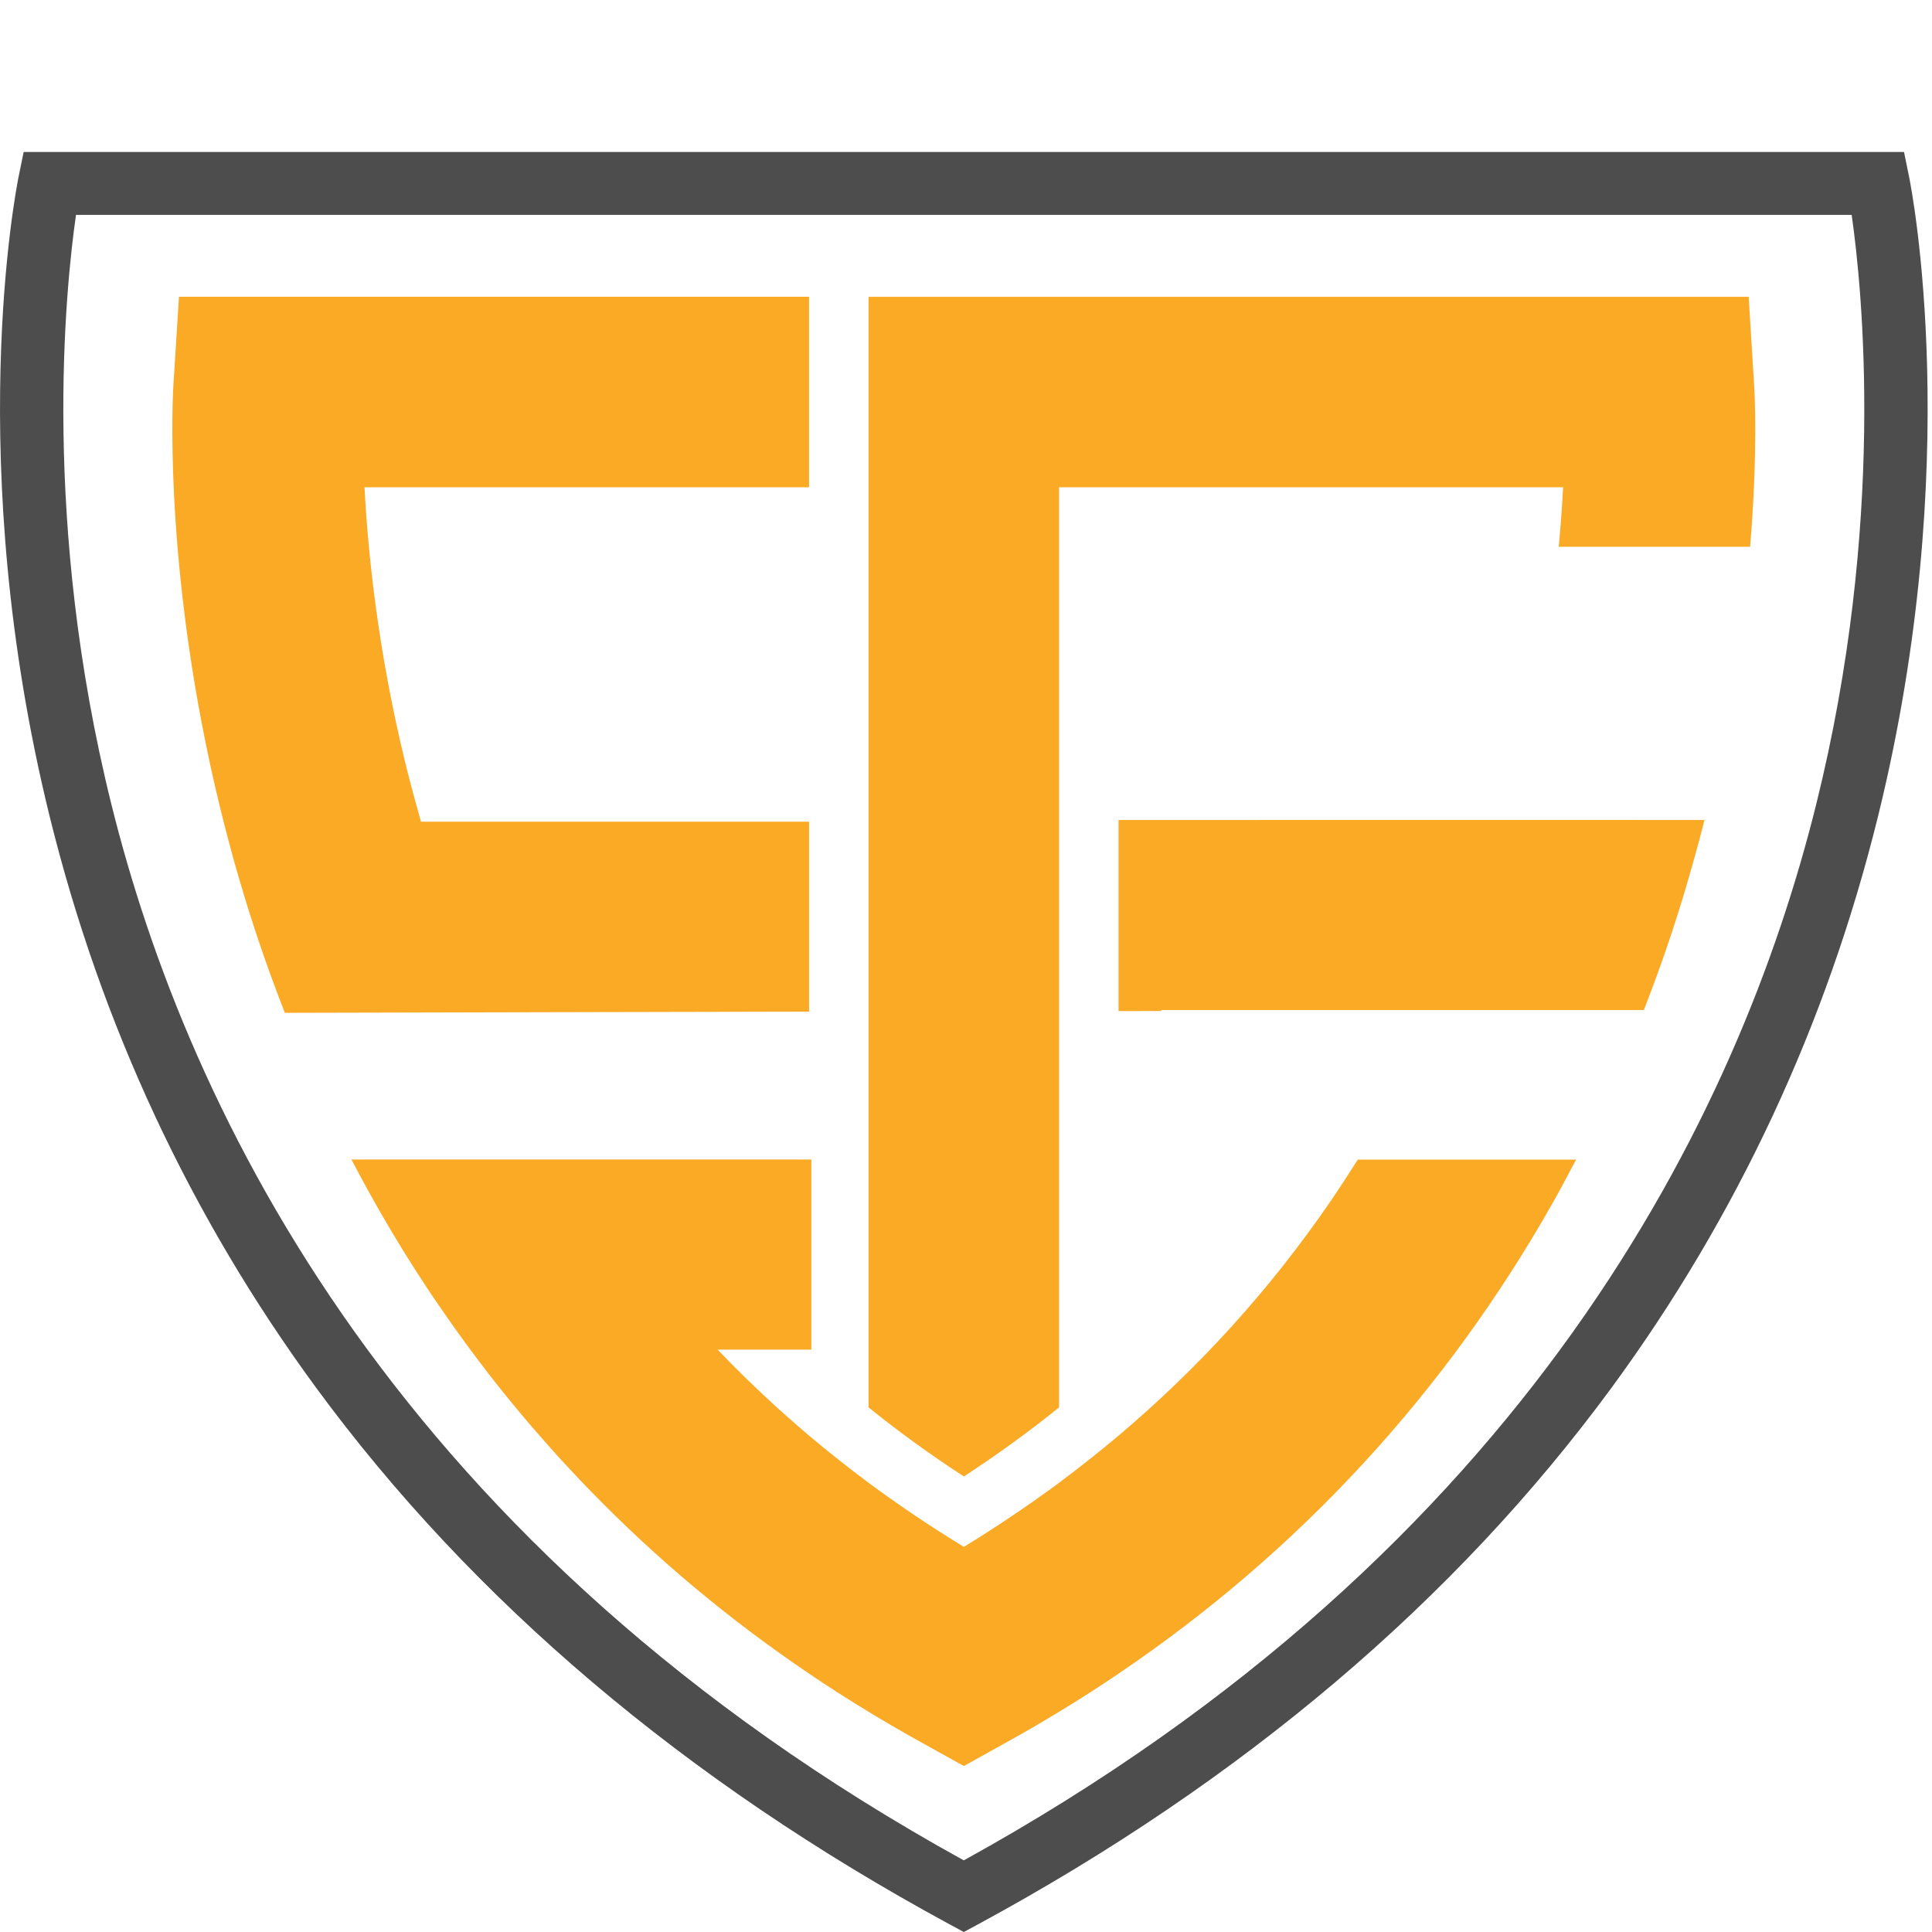
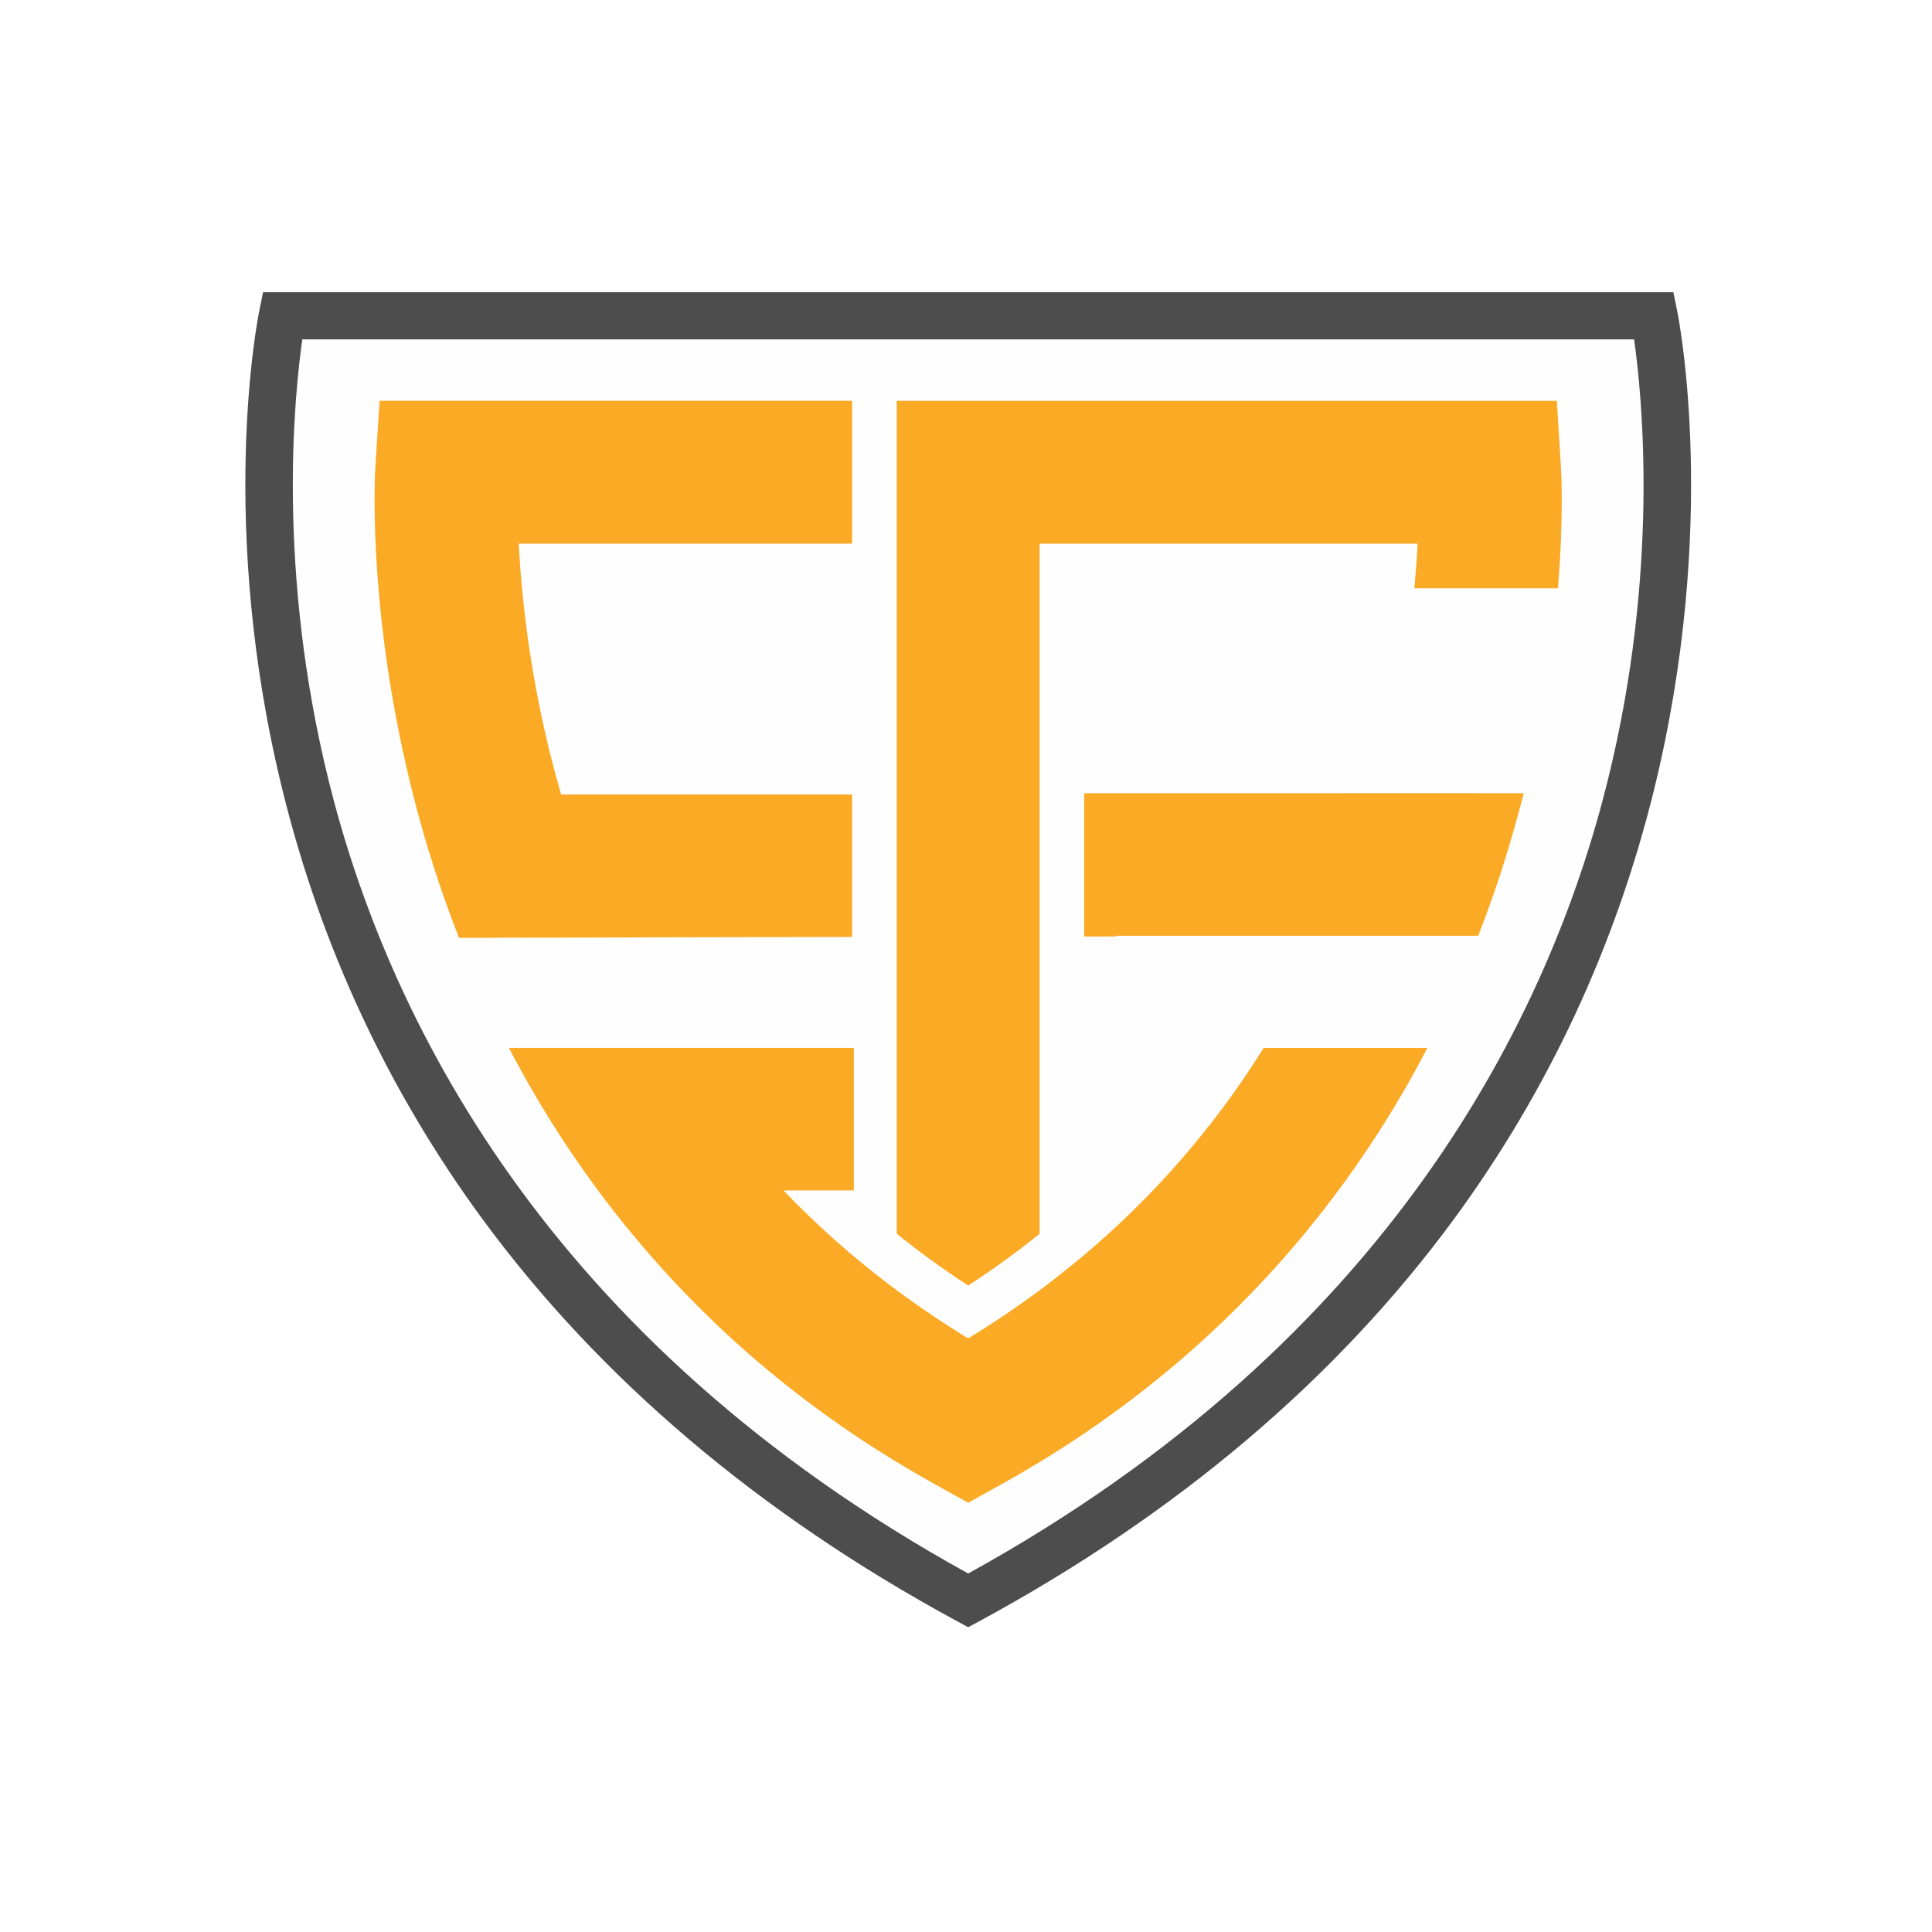
- <svg xmlns="http://www.w3.org/2000/svg" version="1.1" id="Layer_1" x="0px" y="0px" width="50px" height="50px" viewBox="0 0 50 50" enable-background="new 0 0 50 50" xml:space="preserve">
-   <g>
-     <path fill="#4D4D4D" d="M49.276,3.934H0.612L0.479,4.586c-0.06,0.297-1.451,7.381,0.806,16.542   C2.611,26.51,4.928,31.48,8.175,35.906c4.051,5.52,9.562,10.189,16.381,13.885L24.943,50l0.388-0.209   c6.818-3.695,12.33-8.365,16.382-13.885c3.245-4.426,5.563-9.396,6.89-14.778c2.256-9.161,0.866-16.245,0.806-16.542L49.276,3.934z    M47.005,20.809c-1.994,8.041-7.445,19.277-22.062,27.337C10.328,40.086,4.875,28.85,2.881,20.809   C1.078,13.539,1.688,7.499,1.967,5.561h45.954C48.198,7.499,48.809,13.539,47.005,20.809z" />
-     <path fill="#FBAA26" d="M34.417,31.113c-1.549,2.256-3.373,4.271-5.469,6.041c-0.499,0.42-1.013,0.824-1.54,1.221   c-0.788,0.582-1.609,1.135-2.463,1.658c-0.857-0.523-1.678-1.076-2.466-1.658c-0.529-0.396-1.042-0.801-1.541-1.221   c-0.064-0.057-0.128-0.111-0.193-0.166c-0.09-0.076-0.18-0.156-0.269-0.236c-0.089-0.076-0.178-0.152-0.267-0.236   c-0.087-0.076-0.175-0.156-0.262-0.238c-0.474-0.436-0.934-0.887-1.375-1.35h2.426v-4.92h-0.253H9.095   c0.589,1.129,1.228,2.219,1.92,3.268c0.081,0.125,0.164,0.248,0.248,0.371c0.083,0.121,0.167,0.244,0.251,0.363   c0.084,0.123,0.169,0.242,0.255,0.365c0.083,0.117,0.166,0.23,0.25,0.344c0.005,0.012,0.014,0.021,0.02,0.031   c0.044,0.059,0.087,0.119,0.132,0.178c0.035,0.049,0.071,0.096,0.106,0.141c0.008,0.01,0.014,0.021,0.021,0.031   c0.087,0.113,0.175,0.23,0.264,0.344c0.089,0.119,0.179,0.236,0.271,0.35c0.092,0.115,0.184,0.229,0.276,0.346   c0.003,0.004,0.008,0.01,0.011,0.012c0.09,0.111,0.179,0.221,0.27,0.328c0.257,0.313,0.522,0.619,0.791,0.92   c0.078,0.09,0.159,0.178,0.239,0.268c0.015,0.018,0.031,0.037,0.046,0.053c0.075,0.082,0.152,0.162,0.229,0.244   c0.017,0.021,0.038,0.043,0.058,0.064c0.083,0.09,0.169,0.182,0.254,0.27c0.094,0.102,0.189,0.199,0.284,0.295   c1.702,1.752,3.589,3.328,5.647,4.719c0.503,0.342,1.017,0.67,1.541,0.988c0.416,0.252,0.839,0.5,1.267,0.738l1.199,0.666   l1.196-0.666c0.43-0.238,0.851-0.486,1.268-0.738c0.523-0.318,1.037-0.646,1.54-0.988c4.68-3.166,8.473-7.289,11.243-12.197   c0.205-0.363,0.403-0.734,0.597-1.105h-5.65C34.903,30.383,34.666,30.75,34.417,31.113z" />
-     <path fill="#FBAA26" d="M45.256,7.681H22.479v28.743c0.784,0.633,1.605,1.227,2.466,1.787c0.858-0.561,1.679-1.154,2.463-1.787   V12.611h13.045c-0.024,0.457-0.061,0.974-0.113,1.54h4.953c0.205-2.462,0.114-4.036,0.105-4.158L45.256,7.681z" />
-     <path fill="#FBAA26" d="M12.708,26.199l1.701-0.004l6.53-0.014v-4.916H10.896c-0.15-0.524-0.285-1.029-0.41-1.533   c-0.705-2.894-0.964-5.416-1.052-7.122h11.504v-4.93H4.632L4.486,9.992c-0.012,0.202-0.244,4.25,0.944,9.753   c0.109,0.501,0.227,1.014,0.362,1.54c0.158,0.623,0.333,1.26,0.531,1.909c0.313,1.03,0.664,2.035,1.049,3.018L12.708,26.199z" />
-     <path fill="#FBAA26" d="M42.543,26.139c0.375-0.959,0.717-1.941,1.021-2.945c0.202-0.673,0.385-1.331,0.549-1.973h-1.57v-0.001   h-9.999v0.001h-3.596v4.946l1.105-0.002v-0.025h5.453l0,0h1.701l0,0H42.543L42.543,26.139L42.543,26.139z" />
+ <svg xmlns="http://www.w3.org/2000/svg" xml:space="preserve" width="17.639mm" height="17.639mm" version="1.1" style="shape-rendering:geometricPrecision; text-rendering:geometricPrecision; image-rendering:optimizeQuality; fill-rule:evenodd; clip-rule:evenodd" viewBox="0 0 1763.88 1763.88">
+   <defs>
+     <style type="text/css">
+    
+     .fil0 {fill:#FEFEFE;fill-rule:nonzero}
+     .fil1 {fill:#4D4D4D;fill-rule:nonzero}
+     .fil2 {fill:#FBAA26;fill-rule:nonzero}
+    
+   </style>
+   </defs>
+   <g id="Layer_x0020_1">
+     <path class="fil0" d="M1516.45 271.18l-1272.06 0 -3.47 17.04c-1.57,7.77 -37.93,192.94 21.07,432.4 34.65,140.69 95.22,270.6 180.09,386.29 105.89,144.29 249.95,266.33 428.19,362.95l10.12 5.47 10.15 -5.46c178.22,-96.59 322.3,-218.66 428.22,-362.95 84.82,-115.69 145.41,-245.6 180.1,-386.29 58.97,-239.46 22.64,-424.64 21.07,-432.4l-3.48 -17.05z" />
+     <path class="fil1" d="M1527.74 266.8l-1287.57 0 -3.51 17.25c-1.59,7.86 -38.39,195.29 21.33,437.67 35.07,142.4 96.38,273.9 182.29,391 107.18,146.05 252.99,269.58 433.41,367.37l10.24 5.54 10.27 -5.53c180.39,-97.76 326.23,-221.32 433.44,-367.37 85.86,-117.1 147.19,-248.6 182.3,-391 59.69,-242.38 22.91,-429.82 21.33,-437.67l-3.53 -17.26zm-60.08 446.48c-52.76,212.75 -196.98,510.04 -583.72,723.29 -386.7,-213.25 -530.97,-510.54 -583.73,-723.29 -47.71,-192.35 -31.57,-352.16 -24.18,-403.43l1215.86 0c7.33,51.27 23.5,211.08 -24.23,403.43z" />
+     <path class="fil2" d="M1134.6 985.91c-40.98,59.69 -89.24,113 -144.7,159.83 -13.2,11.11 -26.8,21.8 -40.75,32.31 -20.85,15.4 -42.57,30.03 -65.17,43.87 -22.67,-13.84 -44.4,-28.47 -65.25,-43.87 -14,-10.48 -27.57,-21.19 -40.77,-32.31 -1.69,-1.51 -3.39,-2.94 -5.11,-4.39 -2.38,-2.01 -4.76,-4.13 -7.12,-6.24 -2.35,-2.01 -4.71,-4.02 -7.06,-6.24 -2.3,-2.01 -4.63,-4.13 -6.93,-6.3 -12.54,-11.54 -24.71,-23.47 -36.38,-35.72l64.19 0 0 -130.18 -6.69 0 -308.24 0c15.58,29.87 32.49,58.71 50.8,86.47 2.14,3.31 4.34,6.56 6.56,9.82 2.2,3.2 4.42,6.46 6.64,9.6 2.22,3.25 4.47,6.4 6.75,9.66 2.2,3.1 4.39,6.09 6.61,9.1 0.13,0.32 0.37,0.56 0.53,0.82 1.16,1.56 2.3,3.15 3.49,4.71 0.93,1.3 1.88,2.54 2.8,3.73 0.21,0.26 0.37,0.56 0.56,0.82 2.3,2.99 4.63,6.09 6.99,9.1 2.35,3.15 4.74,6.24 7.17,9.26 2.43,3.04 4.87,6.06 7.3,9.15 0.08,0.11 0.21,0.26 0.29,0.32 2.38,2.94 4.74,5.85 7.14,8.68 6.8,8.28 13.81,16.38 20.93,24.34 2.06,2.38 4.21,4.71 6.32,7.09 0.4,0.48 0.82,0.98 1.22,1.4 1.98,2.17 4.02,4.29 6.06,6.46 0.45,0.56 1.01,1.14 1.53,1.69 2.2,2.38 4.47,4.82 6.72,7.14 2.49,2.7 5,5.27 7.51,7.81 45.03,46.36 94.96,88.05 149.41,124.86 13.31,9.05 26.91,17.73 40.77,26.14 11.01,6.67 22.2,13.23 33.52,19.53l31.72 17.62 31.64 -17.62c11.38,-6.3 22.52,-12.86 33.55,-19.53 13.84,-8.41 27.44,-17.09 40.75,-26.14 123.83,-83.77 224.18,-192.85 297.47,-322.71 5.42,-9.6 10.66,-19.42 15.8,-29.24l-149.47 0c-6.24,9.85 -12.51,19.56 -19.1,29.16z" />
+     <path class="fil2" d="M1421.38 365.94l-602.64 0 0 760.49c20.74,16.75 42.47,32.46 65.25,47.28 22.7,-14.84 44.42,-30.53 65.17,-47.28l-0.01 -630.05 345.15 0c-0.64,12.09 -1.61,25.77 -2.99,40.75l131.05 -0.01c5.42,-65.14 3.02,-106.79 2.78,-110.01l-3.76 -61.17z" />
+     <path class="fil2" d="M560.21 855.89l45.01 -0.11 172.77 -0.37 0 -130.07 -265.72 0.01c-3.97,-13.86 -7.54,-27.23 -10.85,-40.56 -18.65,-76.57 -25.51,-143.3 -27.83,-188.44l304.38 0 0 -130.44 -431.43 0 -3.87 61.17c-0.32,5.34 -6.46,112.45 24.98,258.05 2.88,13.26 6.01,26.83 9.58,40.75 4.18,16.48 8.81,33.34 14.05,50.51 8.28,27.25 17.57,53.84 27.75,79.85l141.18 -0.35z" />
+     <path class="fil2" d="M1349.6 854.31c9.92,-25.37 18.97,-51.36 27.01,-77.92 5.34,-17.81 10.19,-35.22 14.53,-52.2l-41.54 -0.01 0 -0.03 -264.56 0.01 0 0.03 -95.14 -0.01 0 130.86 29.24 -0.05 0 -0.66 144.27 0 0 0 45.01 0 0 0 141.18 0 0 -0.02 0 0z" />
  </g>
</svg>
